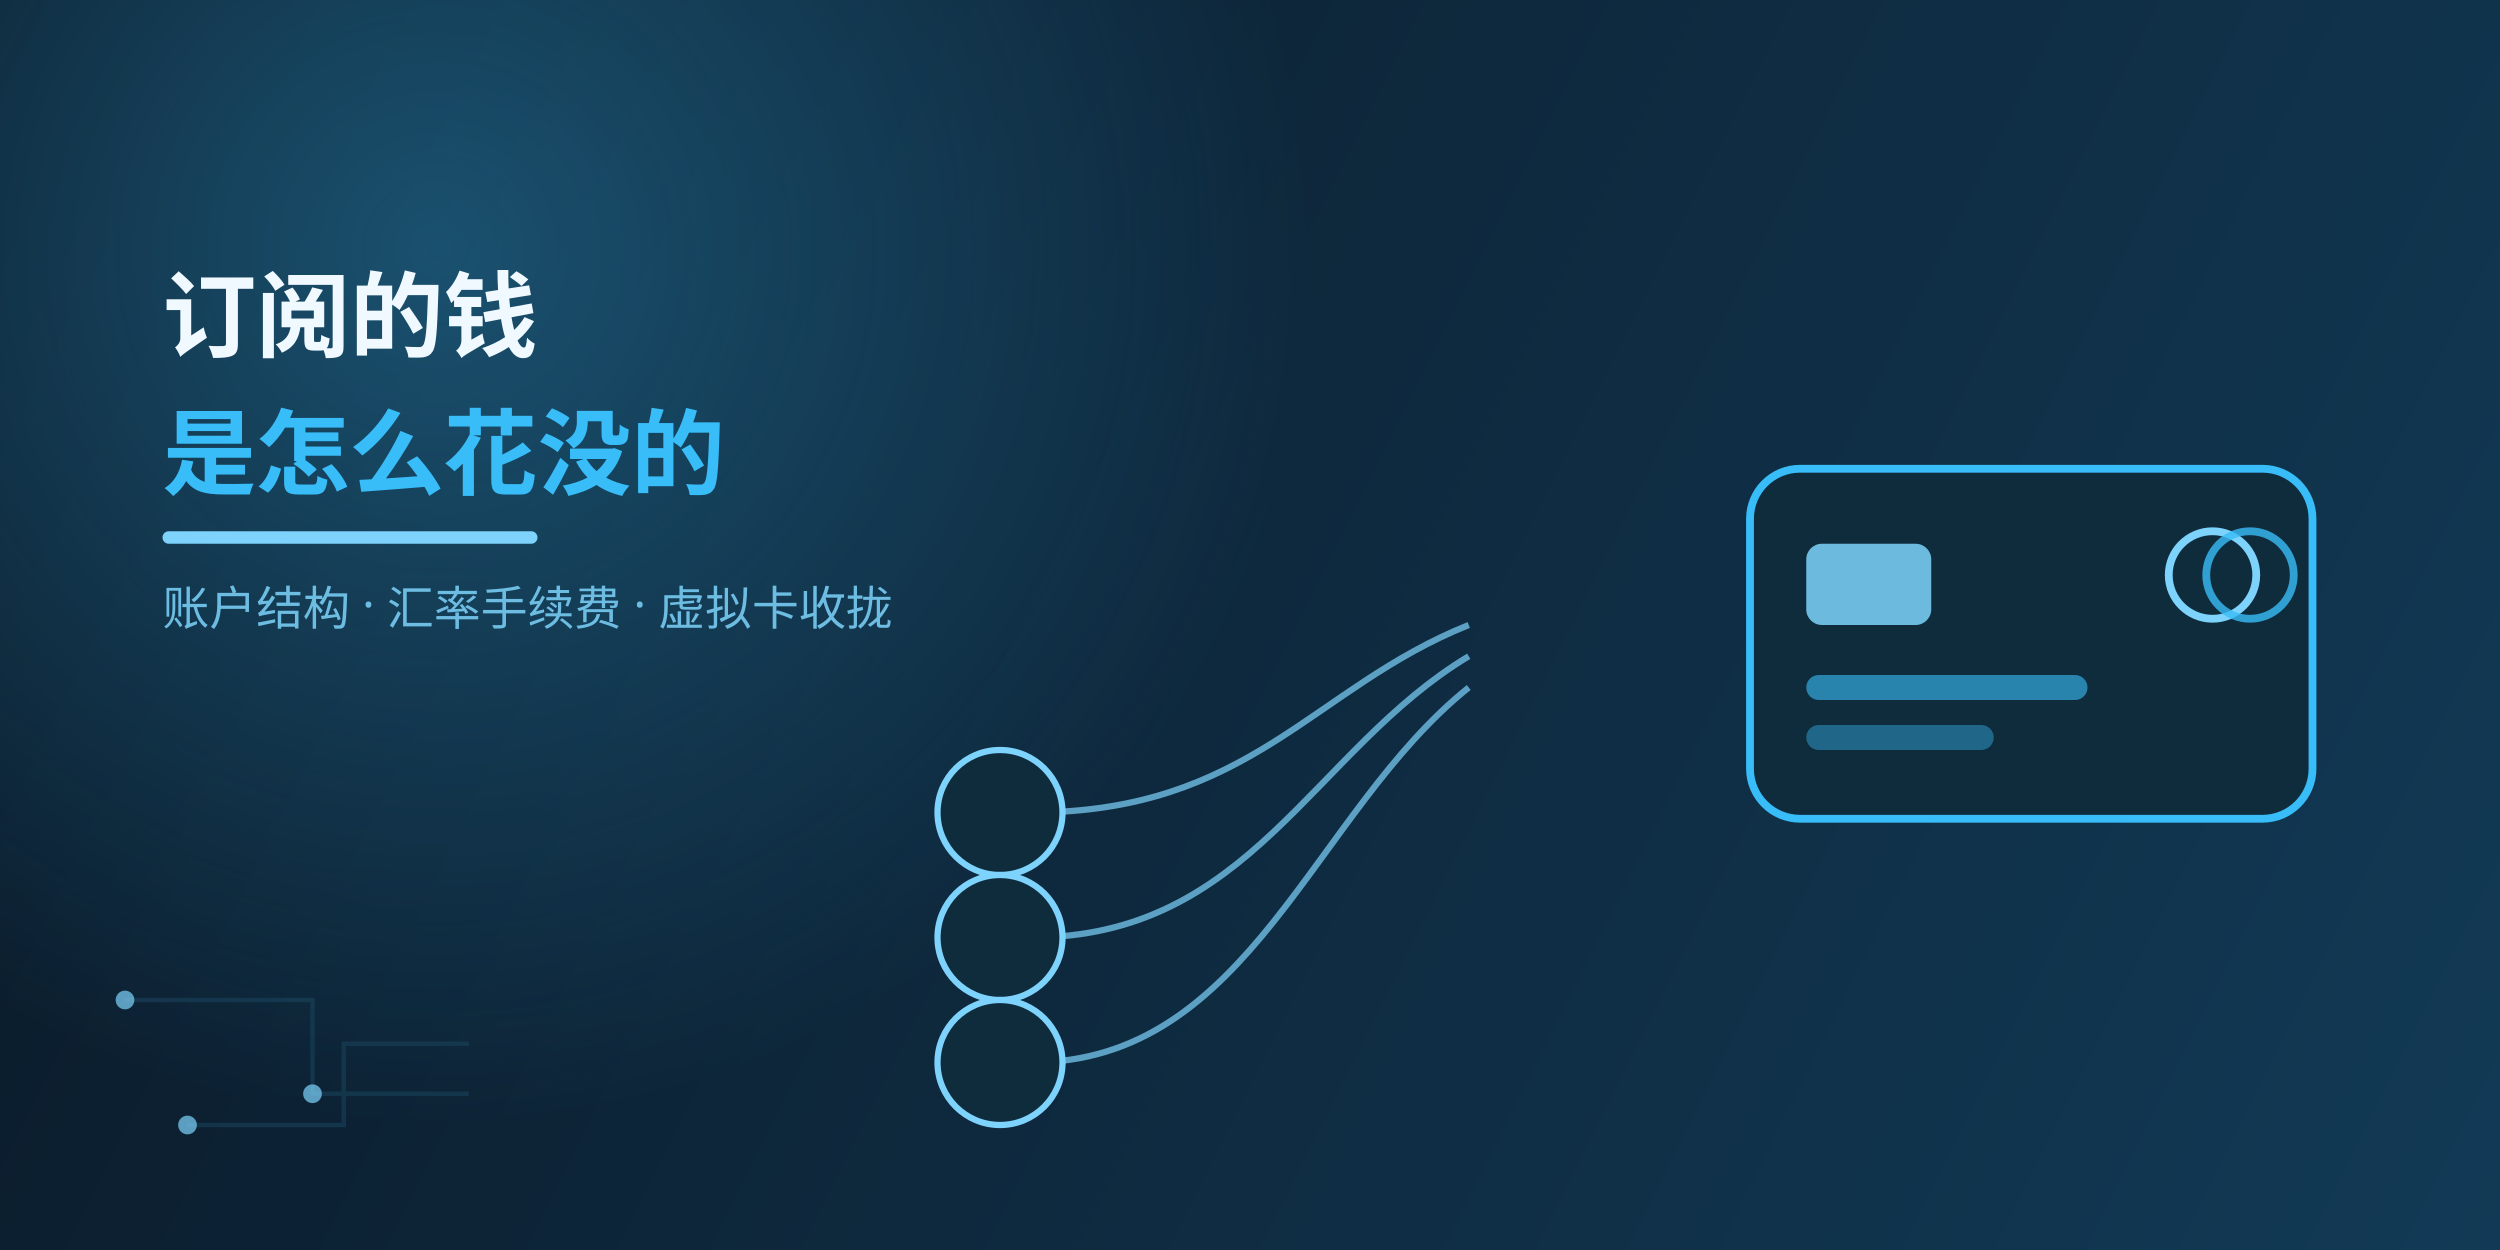
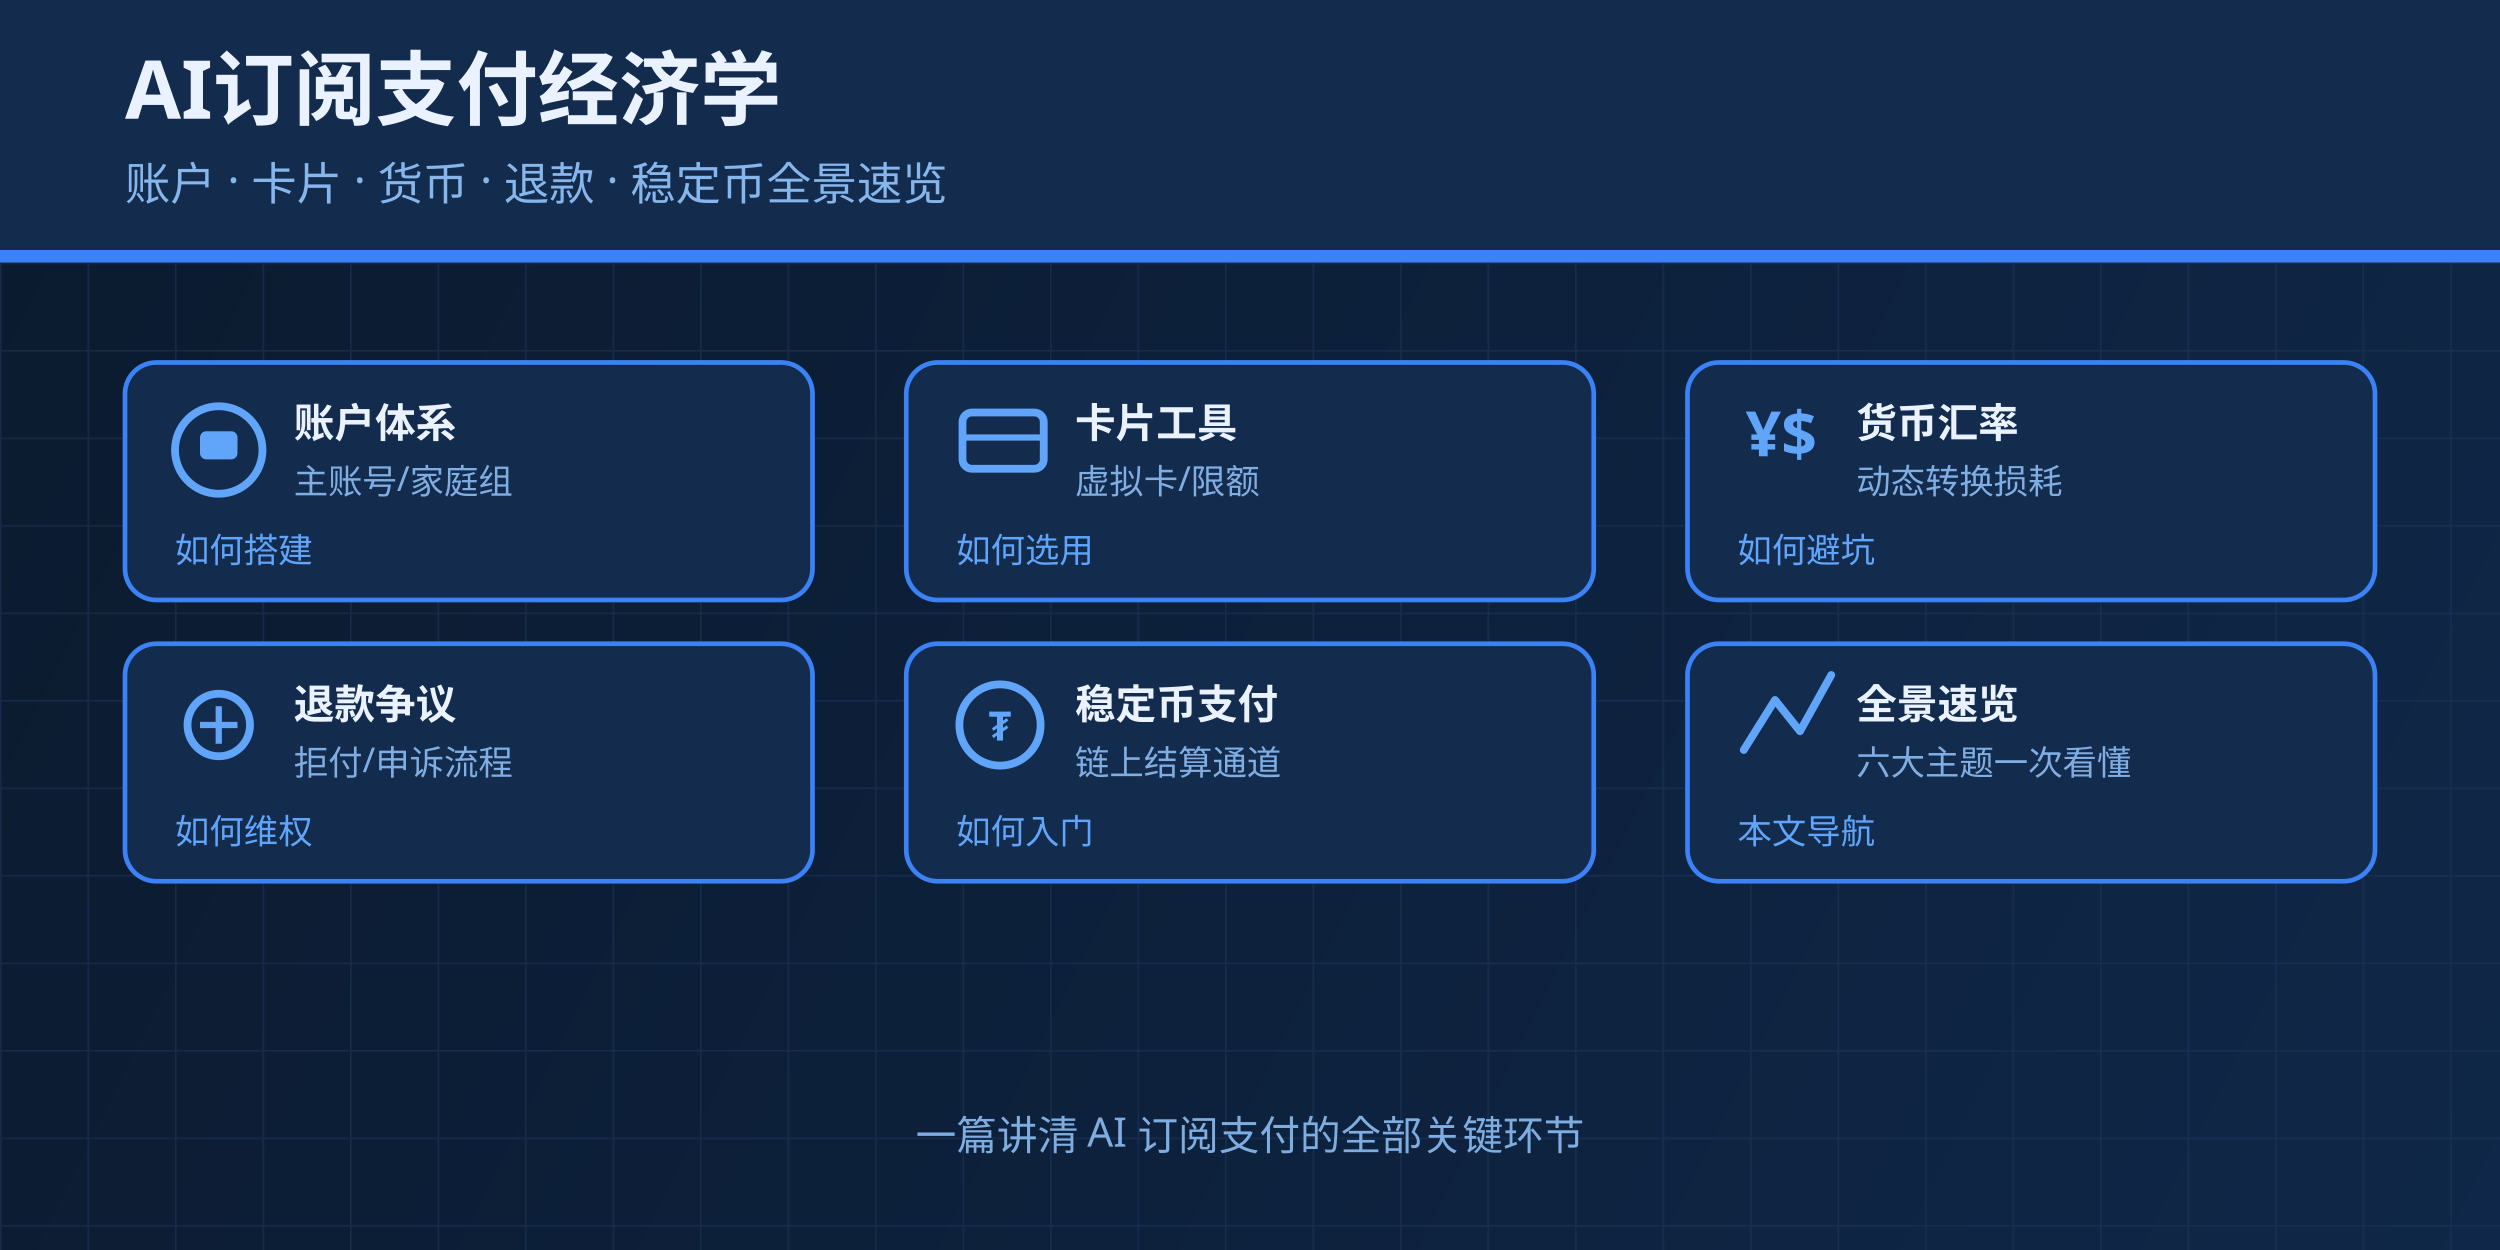
- <svg xmlns="http://www.w3.org/2000/svg" viewBox="0 0 800 400" role="img" aria-label="AI 订阅支付经济学：账户结构、汇率与虚拟卡封面图">
+ <svg xmlns="http://www.w3.org/2000/svg" viewBox="0 0 800 400" role="img" aria-label="AI订阅支付经济学全景概览封面图">
  <defs>
-     <linearGradient id="bgGradAspe" x1="0" y1="0" x2="800" y2="400" gradientUnits="userSpaceOnUse">
-       <stop offset="0" stop-color="#0a1826" />
-       <stop offset="1" stop-color="#123a56" />
+     <linearGradient id="bgPE" x1="0" y1="0" x2="800" y2="400" gradientUnits="userSpaceOnUse">
+       <stop offset="0" stop-color="#0b1a2e" />
+       <stop offset="1" stop-color="#0f2748" />
    </linearGradient>
-     <radialGradient id="glowAspe" cx="140" cy="80" r="280" gradientUnits="userSpaceOnUse">
-       <stop offset="0" stop-color="#38bdf8" stop-opacity="0.32" />
-       <stop offset="1" stop-color="#38bdf8" stop-opacity="0" />
-     </radialGradient>
+     <pattern id="gridPE" width="28" height="28" patternUnits="userSpaceOnUse">
+       <path d="M28 0 H0 V28" fill="none" stroke="#1e3a5f" stroke-width="1" opacity="0.5" />
+     </pattern>
  </defs>
-   <rect width="800" height="400" fill="url(#bgGradAspe)" />
-   <rect width="800" height="400" fill="url(#glowAspe)" />
-   <g stroke="#1e4f6b" stroke-width="1.4" opacity="0.4" fill="none">
-     <path d="M40 320 h60 v30 h50" />
-     <path d="M60 360 h50 v-26 h40" />
+   <rect width="800" height="400" fill="url(#bgPE)" />
+   <rect width="800" height="400" fill="url(#gridPE)" />
+   <rect x="0" y="0" width="800" height="84" fill="#132b4d" />
+   <rect x="0" y="80" width="800" height="4" fill="#3b82f6" />
+   <text x="40" y="38" font-family="'PingFang SC','Microsoft YaHei',sans-serif" font-size="26" font-weight="700" fill="#eaf2ff">AI订阅支付经济学</text>
+   <text x="40" y="64" font-family="'PingFang SC','Microsoft YaHei',sans-serif" font-size="14.5" fill="#93c5fd" opacity="0.9">账户 · 卡片 · 货币 · 退款 · 稳定币全景速览</text>
+   <g font-family="'PingFang SC','Microsoft YaHei',sans-serif">
+     <g transform="translate(40,116)">
+       <rect width="220" height="76" rx="10" fill="#132b4d" stroke="#3b82f6" stroke-width="1.5" />
+       <circle cx="30" cy="28" r="14" fill="none" stroke="#60a5fa" stroke-width="2.5" />
+       <rect x="24" y="22" width="12" height="9" rx="2" fill="#60a5fa" />
+       <text x="54" y="24" font-size="13" fill="#eaf2ff" font-weight="700">账户体系</text>
+       <text x="54" y="42" font-size="11" fill="#93c5fd" opacity="0.85">主账号/家庭组</text>
+       <text x="16" y="64" font-size="11" fill="#60a5fa">如何搭建</text>
+     </g>
+     <g transform="translate(290,116)">
+       <rect width="220" height="76" rx="10" fill="#132b4d" stroke="#3b82f6" stroke-width="1.5" />
+       <rect x="18" y="16" width="26" height="18" rx="3" fill="none" stroke="#60a5fa" stroke-width="2.5" />
+       <line x1="18" y1="24" x2="44" y2="24" stroke="#60a5fa" stroke-width="2" />
+       <text x="54" y="24" font-size="13" fill="#eaf2ff" font-weight="700">卡片工具</text>
+       <text x="54" y="42" font-size="11" fill="#93c5fd" opacity="0.85">虚拟卡/限额</text>
+       <text x="16" y="64" font-size="11" fill="#60a5fa">如何选用</text>
+     </g>
+     <g transform="translate(540,116)">
+       <rect width="220" height="76" rx="10" fill="#132b4d" stroke="#3b82f6" stroke-width="1.5" />
+       <text x="30" y="30" font-size="20" fill="#60a5fa" font-weight="700" text-anchor="middle">¥$</text>
+       <text x="54" y="24" font-size="13" fill="#eaf2ff" font-weight="700">货币汇率</text>
+       <text x="54" y="42" font-size="11" fill="#93c5fd" opacity="0.85">动态转换损耗</text>
+       <text x="16" y="64" font-size="11" fill="#60a5fa">如何避坑</text>
+     </g>
+     <g transform="translate(40,206)">
+       <rect width="220" height="76" rx="10" fill="#132b4d" stroke="#3b82f6" stroke-width="1.5" />
+       <path d="M20 26 a10 10 0 1 0 20 0 a10 10 0 1 0 -20 0" fill="none" stroke="#60a5fa" stroke-width="2.5" />
+       <path d="M30 20 v12 M24 26 h12" stroke="#60a5fa" stroke-width="2" />
+       <text x="54" y="24" font-size="13" fill="#eaf2ff" font-weight="700">退款争议</text>
+       <text x="54" y="42" font-size="11" fill="#93c5fd" opacity="0.85">拒付/申诉流程</text>
+       <text x="16" y="64" font-size="11" fill="#60a5fa">如何维权</text>
+     </g>
+     <g transform="translate(290,206)">
+       <rect width="220" height="76" rx="10" fill="#132b4d" stroke="#3b82f6" stroke-width="1.5" />
+       <circle cx="30" cy="26" r="13" fill="none" stroke="#60a5fa" stroke-width="2.5" />
+       <text x="30" y="31" font-size="13" fill="#60a5fa" text-anchor="middle" font-weight="700">₮</text>
+       <text x="54" y="24" font-size="13" fill="#eaf2ff" font-weight="700">稳定币支付</text>
+       <text x="54" y="42" font-size="11" fill="#93c5fd" opacity="0.85">链上结算通道</text>
+       <text x="16" y="64" font-size="11" fill="#60a5fa">如何入门</text>
+     </g>
+     <g transform="translate(540,206)">
+       <rect width="220" height="76" rx="10" fill="#132b4d" stroke="#3b82f6" stroke-width="1.5" />
+       <path d="M18 34 l10 -16 l8 10 l10 -18" fill="none" stroke="#60a5fa" stroke-width="2.5" stroke-linecap="round" stroke-linejoin="round" />
+       <text x="54" y="24" font-size="13" fill="#eaf2ff" font-weight="700">全景速览</text>
+       <text x="54" y="42" font-size="11" fill="#93c5fd" opacity="0.85">六大主题一次看懂</text>
+       <text x="16" y="64" font-size="11" fill="#60a5fa">本文导航</text>
+     </g>
  </g>
-   <g fill="#7dd3fc" opacity="0.7">
-     <circle cx="40" cy="320" r="3" />
-     <circle cx="100" cy="350" r="3" />
-     <circle cx="60" cy="360" r="3" />
-   </g>
-   <text x="52" y="112" font-family="'PingFang SC','Microsoft YaHei',sans-serif" font-size="30" font-weight="700" fill="#f0f9ff">订阅的钱</text>
-   <text x="52" y="156" font-family="'PingFang SC','Microsoft YaHei',sans-serif" font-size="30" font-weight="700" fill="#38bdf8">是怎么花没的</text>
-   <rect x="52" y="170" width="120" height="4" rx="2" fill="#7dd3fc" />
-   <text x="52" y="200" font-family="'PingFang SC','Microsoft YaHei',sans-serif" font-size="15" font-weight="400" fill="#7dd3fc" opacity="0.85">账户结构 · 汇率手续费 · 虚拟卡收拢</text>
-   <g transform="translate(560,150)">
-     <rect x="0" y="0" width="180" height="112" rx="16" fill="#0f2c3d" stroke="#38bdf8" stroke-width="2.5" />
-     <rect x="18" y="24" width="40" height="26" rx="5" fill="#7dd3fc" opacity="0.85" />
-     <rect x="18" y="66" width="90" height="8" rx="4" fill="#38bdf8" opacity="0.6" />
-     <rect x="18" y="82" width="60" height="8" rx="4" fill="#38bdf8" opacity="0.4" />
-     <circle cx="148" cy="34" r="14" fill="none" stroke="#7dd3fc" stroke-width="2.5" />
-     <circle cx="160" cy="34" r="14" fill="none" stroke="#38bdf8" stroke-width="2.5" opacity="0.8" />
-   </g>
-   <g stroke="#7dd3fc" stroke-width="2" fill="none" opacity="0.7">
-     <path d="M330 260 C400 260 420 220 470 200" />
-     <path d="M330 300 C400 300 420 240 470 210" />
-     <path d="M330 340 C400 340 420 260 470 220" />
-   </g>
-   <g>
-     <circle cx="320" cy="260" r="20" fill="#0f2c3d" stroke="#7dd3fc" stroke-width="2" />
-     <circle cx="320" cy="300" r="20" fill="#0f2c3d" stroke="#7dd3fc" stroke-width="2" />
-     <circle cx="320" cy="340" r="20" fill="#0f2c3d" stroke="#7dd3fc" stroke-width="2" />
-   </g>
+   <text x="400" y="368" text-anchor="middle" font-family="'PingFang SC','Microsoft YaHei',sans-serif" font-size="13" fill="#93c5fd" opacity="0.85">一篇讲清 AI 订阅支付的全部关键环节</text>
</svg>
